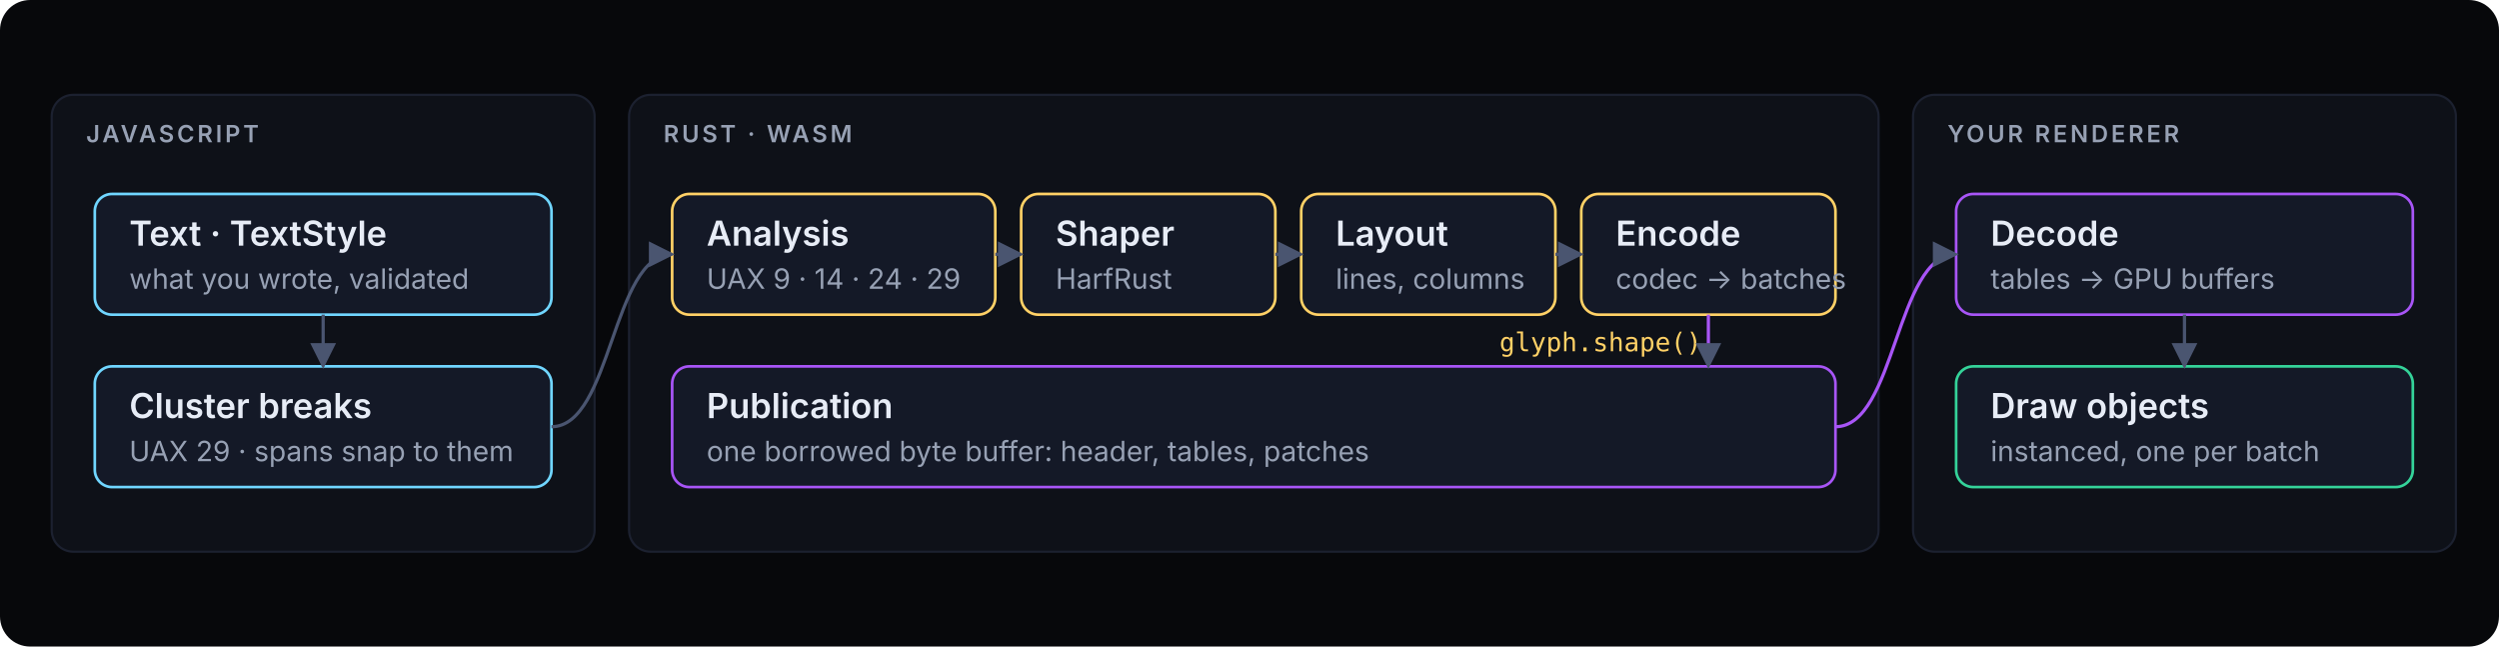
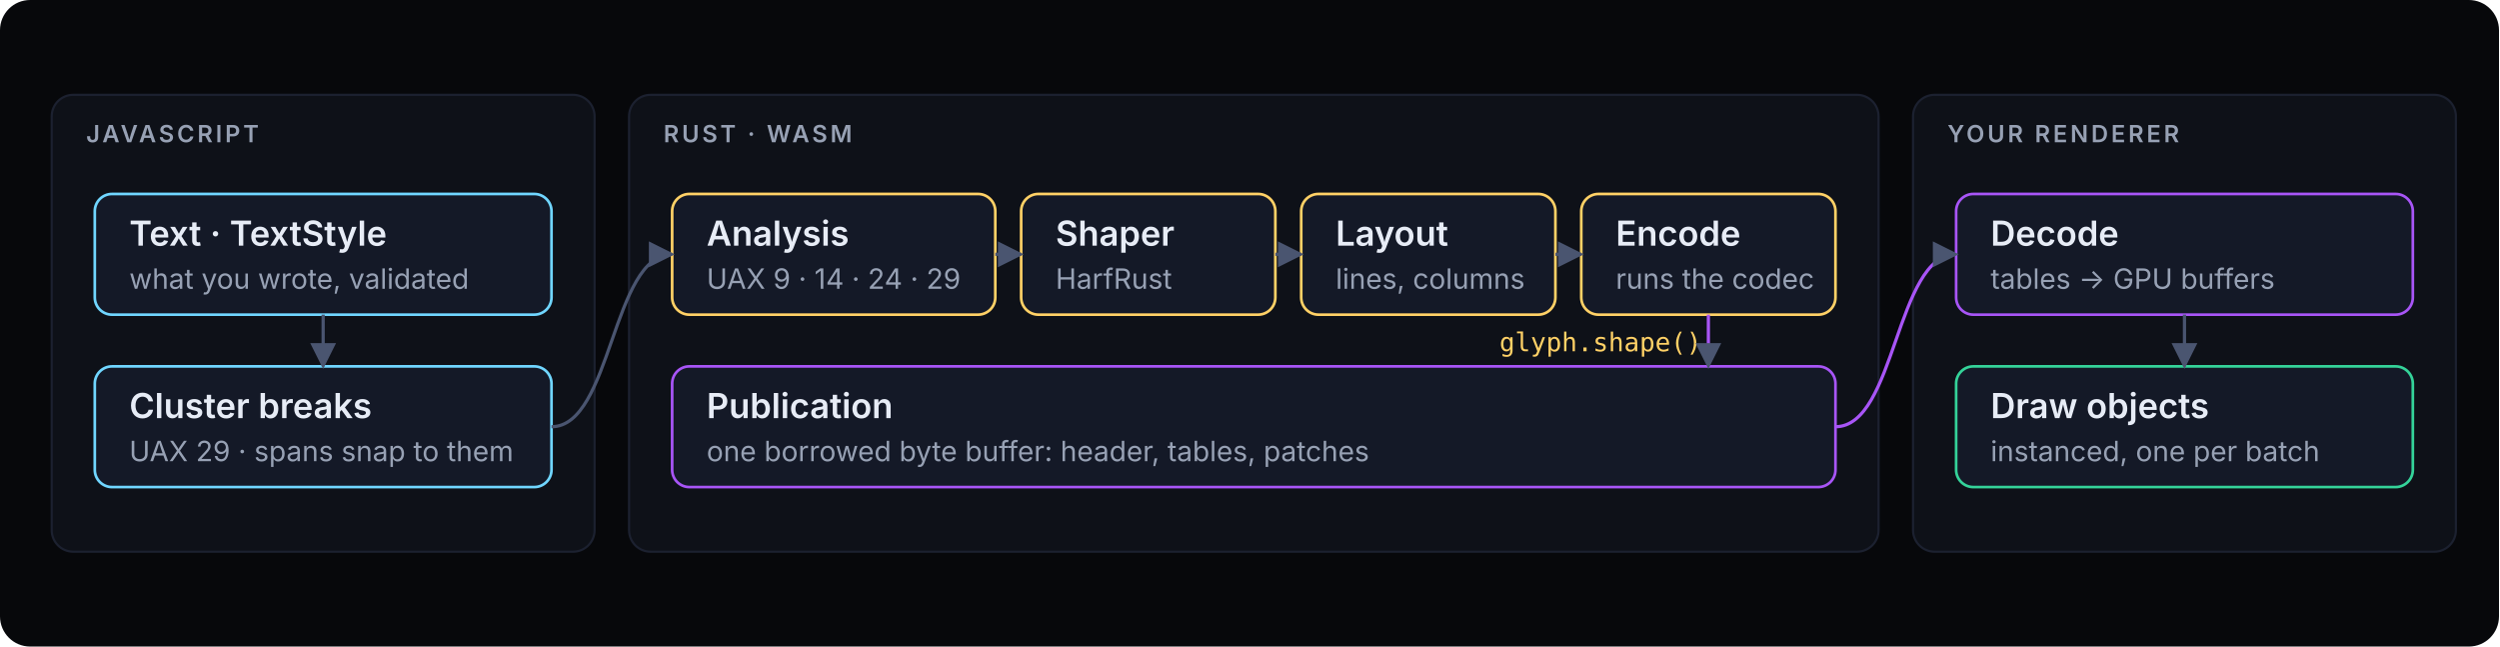
<svg xmlns="http://www.w3.org/2000/svg" viewBox="0 0 1160 300" width="1160" height="300" role="img" aria-labelledby="t d">
  <defs>
    <style>
      .bg { fill: #07080b; }
      .lane { fill: #0e1118; stroke: #1c2130; stroke-width: 1; }
      .box { fill: #141927; stroke: #2a3247; stroke-width: 1.25; rx: 8; }
      .box.js { stroke: #70d6ff; }
      .box.rs { stroke: #ffd166; }
      .box.out { stroke: #a855f7; }
      .box.gpu { stroke: #34d399; }
      .label { font: 600 16px/1 Inter, ui-sans-serif, system-ui, sans-serif; fill: #e7ecf6; }
      .sub { font: 400 13px/1 Inter, ui-sans-serif, system-ui, sans-serif; fill: #97a1b4; }
      .lanename { font: 600 11px/1 Inter, ui-sans-serif, system-ui, sans-serif; fill: #97a1b4; letter-spacing: 0.12em; }
      .mono { font: 500 12px/1 'JetBrains Mono', ui-monospace, SFMono-Regular, Menlo, monospace; fill: #ffd166; }
      .edge { fill: none; stroke: #4a5570; stroke-width: 1.5; marker-end: url(#arrow); }
      .edge.hot { stroke: #a855f7; }
    </style>
    <marker id="arrow" viewBox="0 0 10 10" refX="9" refY="5" markerWidth="8" markerHeight="8" orient="auto-start-reverse">
      <path d="M 0 0 L 10 5 L 0 10 z" fill="#4a5570" />
    </marker>
  </defs>
  <rect class="bg" width="1160" height="300" rx="14" />
  <rect class="lane" x="24" y="44" width="252" height="212" rx="10" />
  <text class="lanename" x="40" y="66">JAVASCRIPT</text>
  <rect class="lane" x="292" y="44" width="580" height="212" rx="10" />
  <text class="lanename" x="308" y="66">RUST · WASM</text>
  <rect class="lane" x="888" y="44" width="252" height="212" rx="10" />
  <text class="lanename" x="904" y="66">YOUR RENDERER</text>
  <rect class="box js" x="44" y="90" width="212" height="56" />
  <text class="label" x="60" y="114">Text · TextStyle</text>
  <text class="sub" x="60" y="134">what you wrote, validated</text>
  <rect class="box js" x="44" y="170" width="212" height="56" />
  <text class="label" x="60" y="194">Cluster breaks</text>
  <text class="sub" x="60" y="214">UAX 29 · spans snap to them</text>
  <rect class="box rs" x="312" y="90" width="150" height="56" />
  <text class="label" x="328" y="114">Analysis</text>
  <text class="sub" x="328" y="134">UAX 9 · 14 · 24 · 29</text>
  <rect class="box rs" x="474" y="90" width="118" height="56" />
  <text class="label" x="490" y="114">Shaper</text>
  <text class="sub" x="490" y="134">HarfRust</text>
  <rect class="box rs" x="604" y="90" width="118" height="56" />
  <text class="label" x="620" y="114">Layout</text>
  <text class="sub" x="620" y="134">lines, columns</text>
  <rect class="box rs" x="734" y="90" width="118" height="56" />
  <text class="label" x="750" y="114">Encode</text>
-   <text class="sub" x="750" y="134">codec → batches</text>
+   <text class="sub" x="750" y="134">runs the codec</text>
  <rect class="box out" x="312" y="170" width="540" height="56" />
  <text class="label" x="328" y="194">Publication</text>
  <text class="sub" x="328" y="214">one borrowed byte buffer: header, tables, patches</text>
  <text class="mono" x="696" y="163">glyph.shape()</text>
  <rect class="box out" x="908" y="90" width="212" height="56" />
  <text class="label" x="924" y="114">Decode</text>
  <text class="sub" x="924" y="134">tables → GPU buffers</text>
  <rect class="box gpu" x="908" y="170" width="212" height="56" />
  <text class="label" x="924" y="194">Draw objects</text>
  <text class="sub" x="924" y="214">instanced, one per batch</text>
  <path class="edge" d="M 150 146 L 150 170" />
  <path class="edge" d="M 256 198 C 284 198, 284 118, 312 118" />
  <path class="edge" d="M 462 118 L 474 118" />
  <path class="edge" d="M 592 118 L 604 118" />
  <path class="edge" d="M 722 118 L 734 118" />
  <path class="edge hot" d="M 793 146 L 793 170" />
  <path class="edge hot" d="M 852 198 C 880 198, 880 118, 908 118" />
  <path class="edge" d="M 1014 146 L 1014 170" />
</svg>
